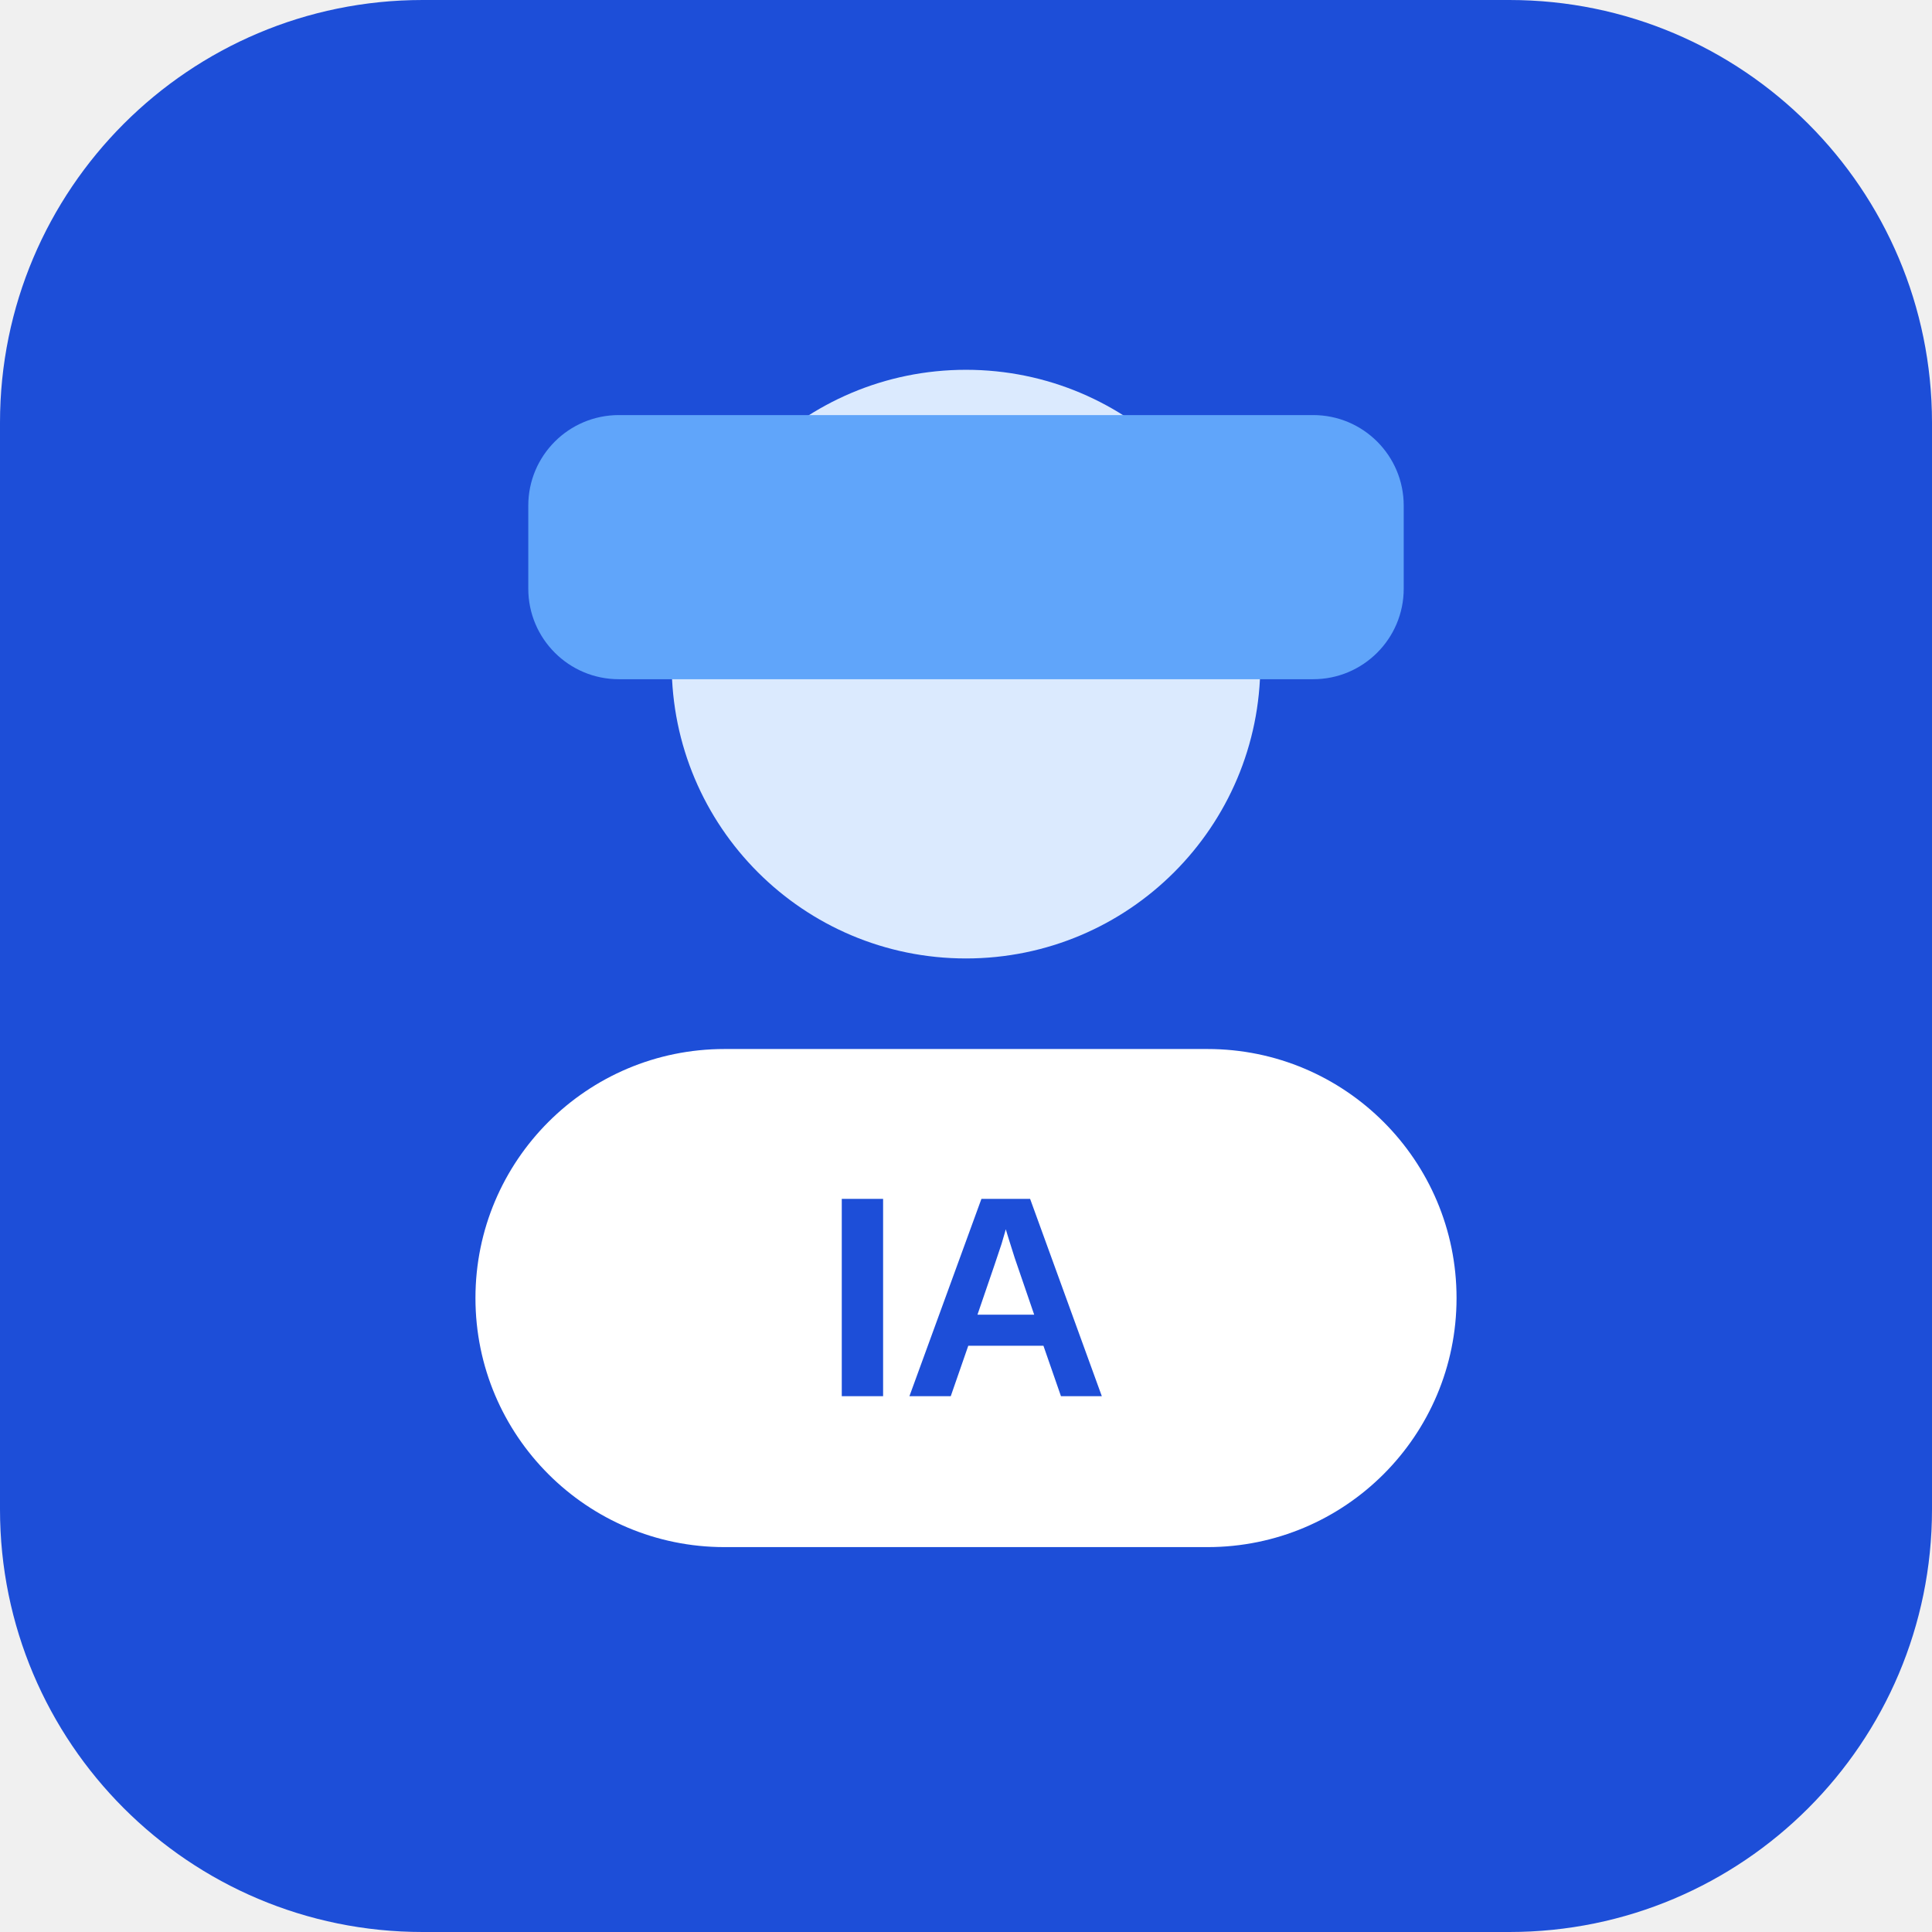
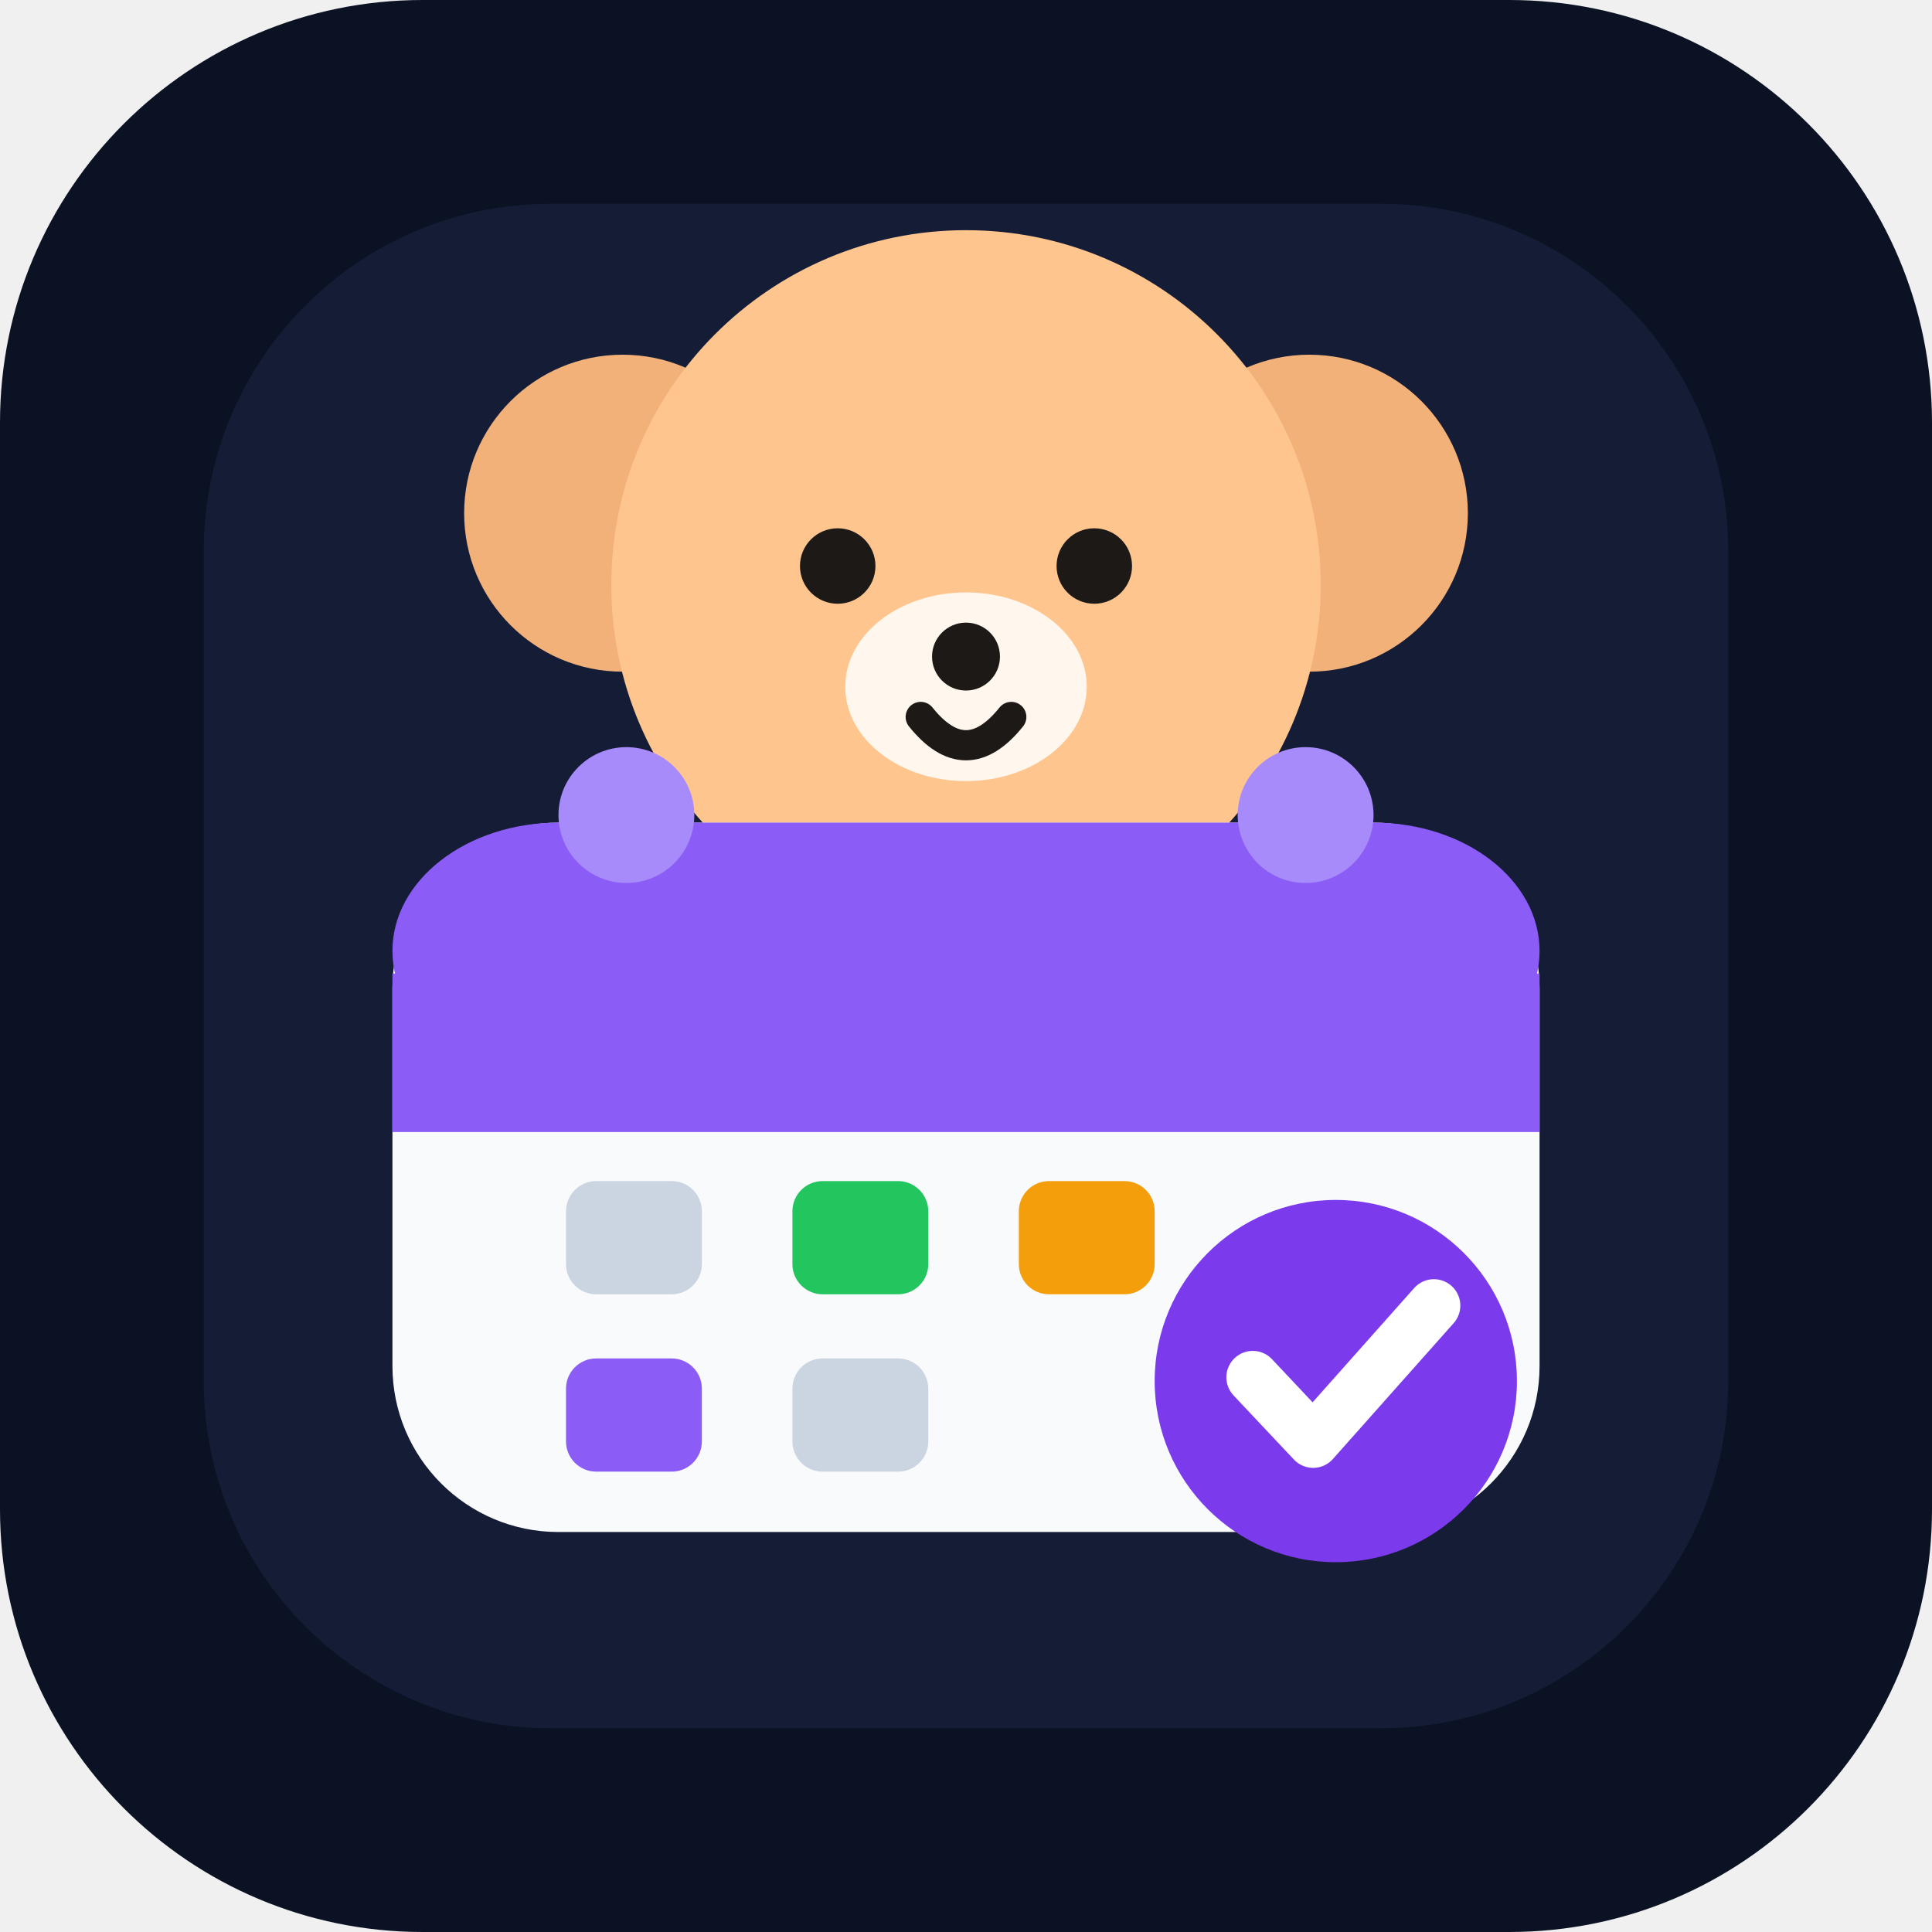
- <svg xmlns="http://www.w3.org/2000/svg" viewBox="0 0 512 512">
-   <rect width="512" height="512" rx="112" fill="#1d4ed8" />
-   <circle cx="256" cy="176" r="78" fill="#dbeafe" />
-   <rect x="126" y="278" width="260" height="132" rx="66" fill="#ffffff" />
-   <rect x="140" y="110" width="232" height="70" rx="24" fill="#60a5fa" />
-   <text x="256" y="370" text-anchor="middle" font-size="76" font-family="Arial" font-weight="800" fill="#1d4ed8">IA</text>
+ <svg xmlns="http://www.w3.org/2000/svg" viewBox="0 0 512 512" role="img" aria-label="Nounou IA">
+   <rect width="512" height="512" rx="112" fill="#0b1224" />
+   <rect x="54" y="54" width="404" height="404" rx="92" fill="#151c36" />
+   <circle cx="165" cy="136" r="42" fill="#f2b179" />
+   <circle cx="347" cy="136" r="42" fill="#f2b179" />
+   <circle cx="256" cy="155" r="94" fill="#ffc58e" />
+   <circle cx="222" cy="150" r="10" fill="#1c1917" />
+   <circle cx="290" cy="150" r="10" fill="#1c1917" />
+   <ellipse cx="256" cy="182" rx="32" ry="25" fill="#fff7ed" />
+   <circle cx="256" cy="174" r="9" fill="#1c1917" />
+   <path d="M244 190c8 10 16 10 24 0" fill="none" stroke="#1c1917" stroke-width="8" stroke-linecap="round" />
+   <rect x="104" y="218" width="304" height="188" rx="44" fill="#f8fafc" />
+   <rect x="104" y="218" width="304" height="68" rx="44" fill="#8b5cf6" />
+   <rect x="104" y="258" width="304" height="42" fill="#8b5cf6" />
+   <circle cx="166" cy="216" r="18" fill="#a78bfa" />
+   <circle cx="346" cy="216" r="18" fill="#a78bfa" />
+   <rect x="150" y="313" width="36" height="30" rx="8" fill="#cbd5e1" />
+   <rect x="210" y="313" width="36" height="30" rx="8" fill="#22c55e" />
+   <rect x="270" y="313" width="36" height="30" rx="8" fill="#f59e0b" />
+   <rect x="150" y="360" width="36" height="30" rx="8" fill="#8b5cf6" />
+   <rect x="210" y="360" width="36" height="30" rx="8" fill="#cbd5e1" />
+   <circle cx="354" cy="366" r="48" fill="#7c3aed" />
+   <path d="M332 365l16 17 32-36" fill="none" stroke="#ffffff" stroke-width="14" stroke-linecap="round" stroke-linejoin="round" />
</svg>
